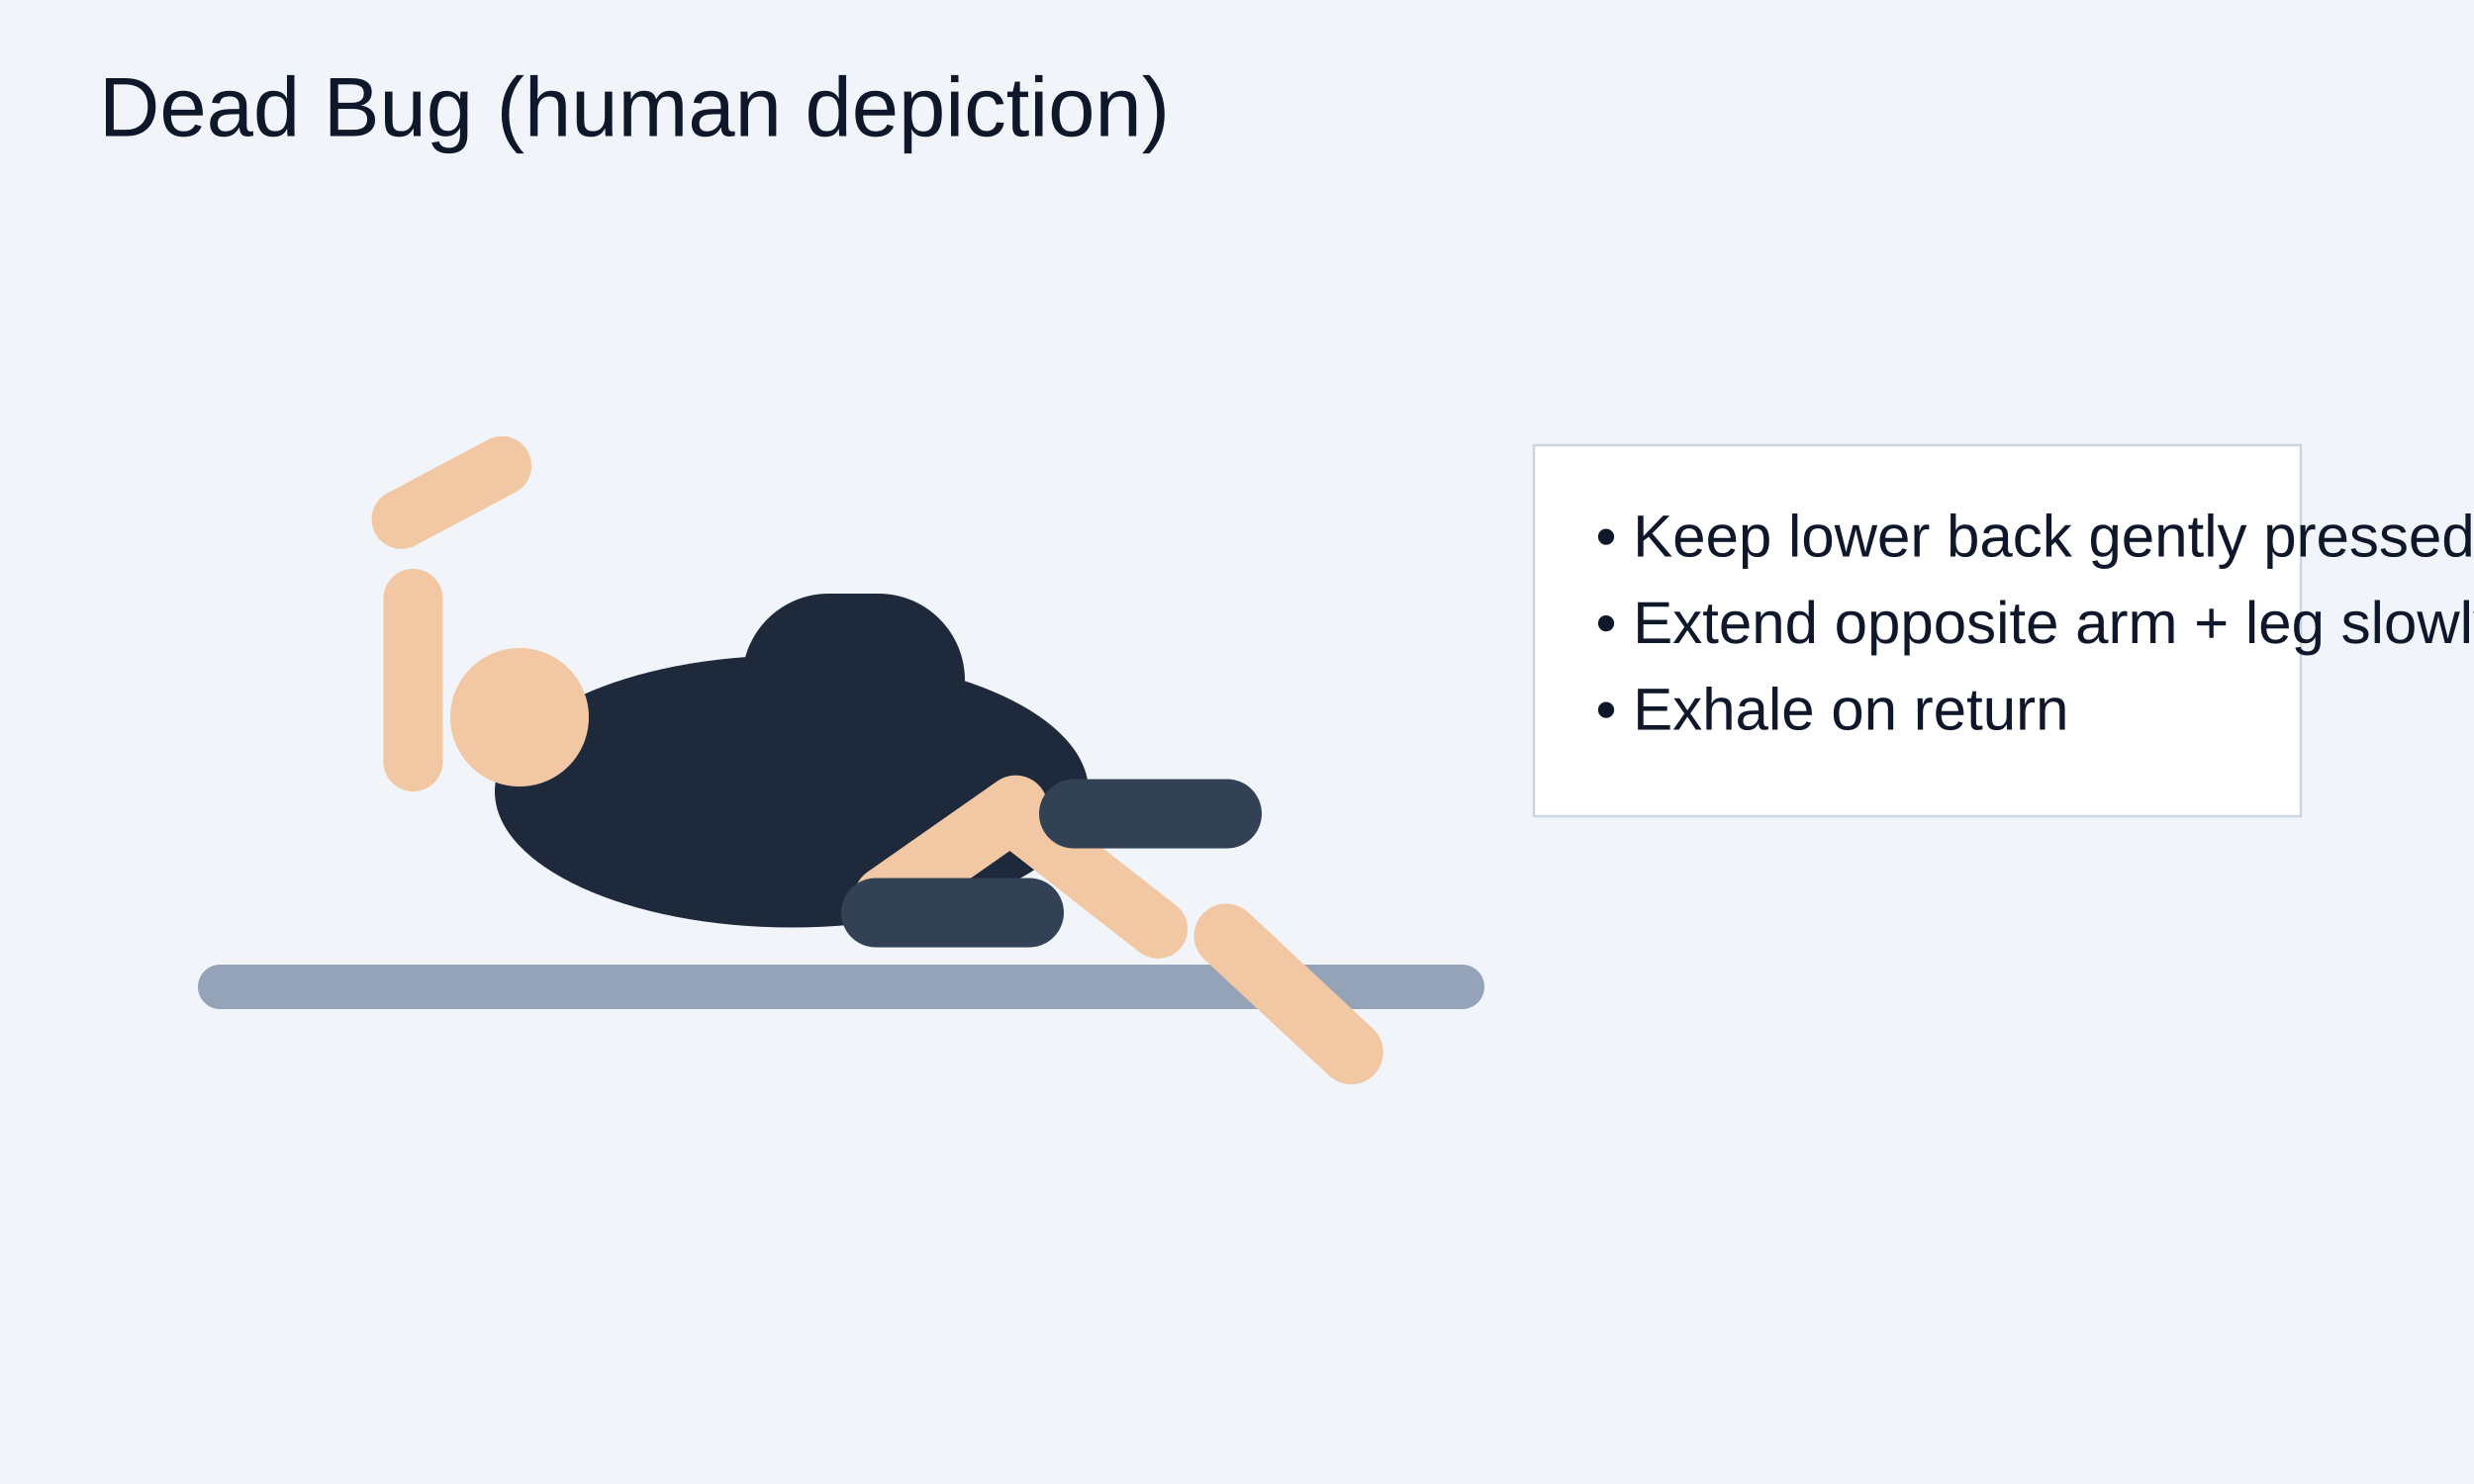
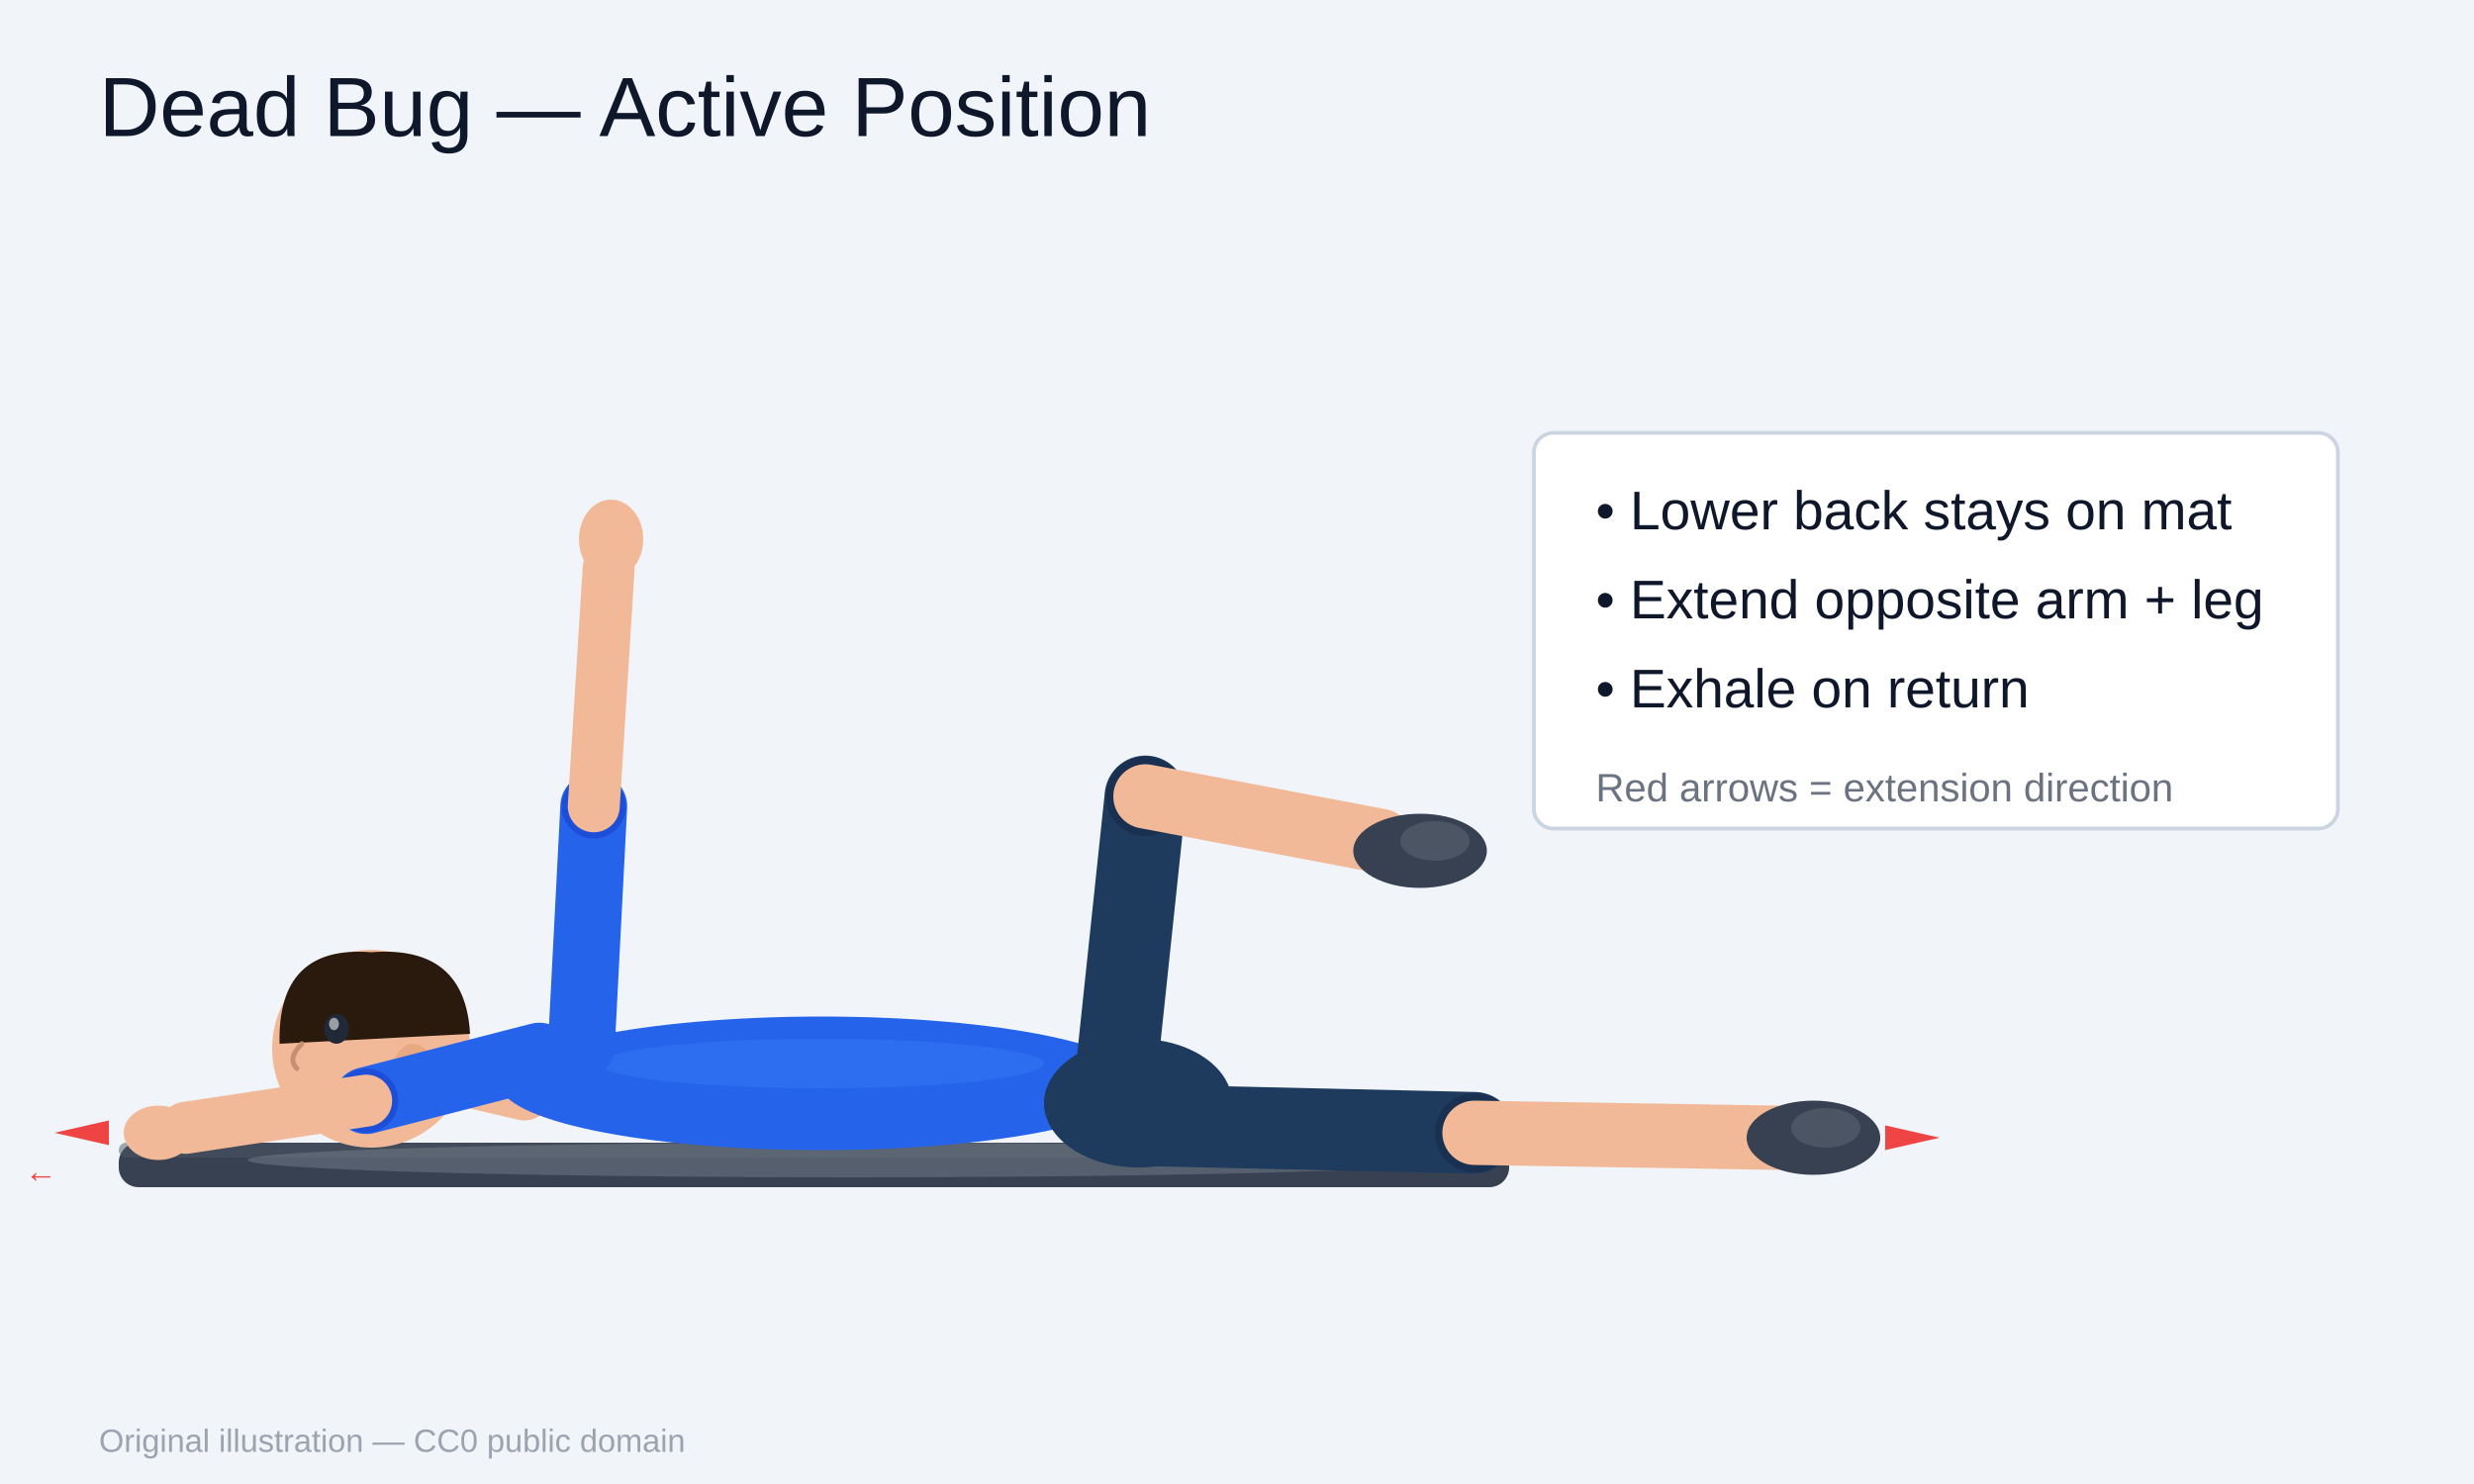
<svg xmlns="http://www.w3.org/2000/svg" width="1000" height="600" viewBox="0 0 1000 600">
  <rect width="100%" height="100%" fill="#f1f5f9" />
-   <text x="40" y="55" font-family="Arial" font-size="34" fill="#0f172a">Dead Bug (human depiction)</text>
-   <rect x="80" y="390" width="520" height="18" rx="9" fill="#94a3b8" />
-   <ellipse cx="320" cy="320" rx="120" ry="55" fill="#1e293b" />
-   <circle cx="210" cy="290" r="28" fill="#f2c7a3" />
-   <rect x="300" y="240" width="90" height="70" rx="35" fill="#1e293b" />
-   <rect x="155" y="230" width="24" height="90" rx="12" fill="#f2c7a3" />
-   <rect x="146" y="205" width="70" height="24" rx="12" fill="#f2c7a3" transform="rotate(-28 146 205)" />
-   <rect x="410" y="315" width="95" height="24" rx="12" fill="#f2c7a3" transform="rotate(38 410 315)" />
-   <rect x="495" y="360" width="95" height="26" rx="13" fill="#f2c7a3" transform="rotate(43 495 360)" />
-   <rect x="340" y="360" width="90" height="26" rx="13" fill="#f2c7a3" transform="rotate(-35 340 360)" />
-   <rect x="420" y="315" width="90" height="28" rx="14" fill="#334155" />
-   <rect x="340" y="355" width="90" height="28" rx="14" fill="#334155" />
-   <path d="M620 180 L930 180 L930 330 L620 330 Z" fill="#ffffff" stroke="#cbd5e1" />
-   <text x="645" y="225" font-family="Arial" font-size="24" fill="#0f172a">• Keep lower back gently pressed down</text>
-   <text x="645" y="260" font-family="Arial" font-size="24" fill="#0f172a">• Extend opposite arm + leg slowly</text>
-   <text x="645" y="295" font-family="Arial" font-size="24" fill="#0f172a">• Exhale on return</text>
+   <text x="40" y="55" font-family="Arial" font-size="34" fill="#0f172a">Dead Bug — Active Position</text>
+   <rect x="48" y="462" width="562" height="18" rx="8" fill="#374151" />
+   <rect x="48" y="462" width="562" height="6" rx="3" fill="#4b5563" opacity="0.5" />
+   <ellipse cx="345" cy="469" rx="245" ry="7" fill="#9ca3af" opacity="0.3" />
+   <circle cx="150" cy="424" r="40" fill="#f2b998" />
+   <path d="M 113 422 Q 112 382 150 385 Q 188 382 190 418" fill="#2a1a0e" />
+   <ellipse cx="136" cy="416" rx="5" ry="6" fill="#1f2937" />
+   <ellipse cx="135" cy="414" rx="2" ry="2.5" fill="#fff" opacity="0.55" />
+   <path d="M 122 422 Q 116 428 120 432" stroke="#c89070" stroke-width="2" fill="none" stroke-linecap="round" />
+   <ellipse cx="167" cy="436" rx="9" ry="14" fill="#e8a882" />
+   <ellipse cx="168" cy="436" rx="5" ry="9" fill="#d4906a" opacity="0.4" />
+   <line x1="186" y1="436" x2="212" y2="442" stroke="#f2b998" stroke-width="22" stroke-linecap="round" />
+   <ellipse cx="332" cy="438" rx="130" ry="27" fill="#2563eb" />
+   <ellipse cx="215" cy="428" rx="18" ry="10" fill="#1d4ed8" />
+   <ellipse cx="332" cy="430" rx="90" ry="10" fill="#3b82f6" opacity="0.35" />
+   <ellipse cx="460" cy="446" rx="38" ry="26" fill="#1e3a5c" />
+   <line x1="218" y1="427" x2="148" y2="445" stroke="#2563eb" stroke-width="27" stroke-linecap="round" />
+   <circle cx="148" cy="445" r="13" fill="#1d4ed8" />
+   <line x1="148" y1="445" x2="75" y2="456" stroke="#f2b998" stroke-width="21" stroke-linecap="round" />
+   <ellipse cx="64" cy="458" rx="14" ry="11" fill="#f2b998" />
+   <polygon points="44,453 22,458 44,463" fill="#ef4444" />
+   <text x="10" y="478" font-family="Arial" font-size="13" fill="#ef4444">←</text>
+   <line x1="235" y1="423" x2="240" y2="326" stroke="#2563eb" stroke-width="27" stroke-linecap="round" />
+   <circle cx="240" cy="326" r="13" fill="#1d4ed8" />
+   <line x1="240" y1="326" x2="246" y2="230" stroke="#f2b998" stroke-width="21" stroke-linecap="round" />
+   <ellipse cx="247" cy="218" rx="13" ry="16" fill="#f2b998" />
+   <line x1="450" y1="445" x2="463" y2="322" stroke="#1e3a5c" stroke-width="33" stroke-linecap="round" />
+   <circle cx="463" cy="322" r="16" fill="#1a3050" />
+   <line x1="463" y1="322" x2="558" y2="340" stroke="#f2b998" stroke-width="26" stroke-linecap="round" />
+   <ellipse cx="574" cy="344" rx="27" ry="15" fill="#374151" />
+   <ellipse cx="580" cy="340" rx="14" ry="8" fill="#4b5563" />
+   <line x1="465" y1="455" x2="596" y2="458" stroke="#1e3a5c" stroke-width="33" stroke-linecap="round" />
+   <circle cx="596" cy="458" r="16" fill="#1a3050" />
+   <line x1="596" y1="458" x2="718" y2="460" stroke="#f2b998" stroke-width="26" stroke-linecap="round" />
+   <ellipse cx="733" cy="460" rx="27" ry="15" fill="#374151" />
+   <ellipse cx="738" cy="456" rx="14" ry="8" fill="#4b5563" />
+   <polygon points="762,455 784,460 762,465" fill="#ef4444" />
+   <rect x="620" y="175" width="325" height="160" rx="8" fill="#ffffff" stroke="#cbd5e1" stroke-width="1.5" />
+   <text x="645" y="214" font-family="Arial" font-size="22" fill="#0f172a">• Lower back stays on mat</text>
+   <text x="645" y="250" font-family="Arial" font-size="22" fill="#0f172a">• Extend opposite arm + leg</text>
+   <text x="645" y="286" font-family="Arial" font-size="22" fill="#0f172a">• Exhale on return</text>
+   <text x="645" y="324" font-family="Arial" font-size="16" fill="#6b7280">Red arrows = extension direction</text>
+   <text x="40" y="587" font-family="Arial" font-size="13" fill="#9ca3af">Original illustration — CC0 public domain</text>
</svg>
